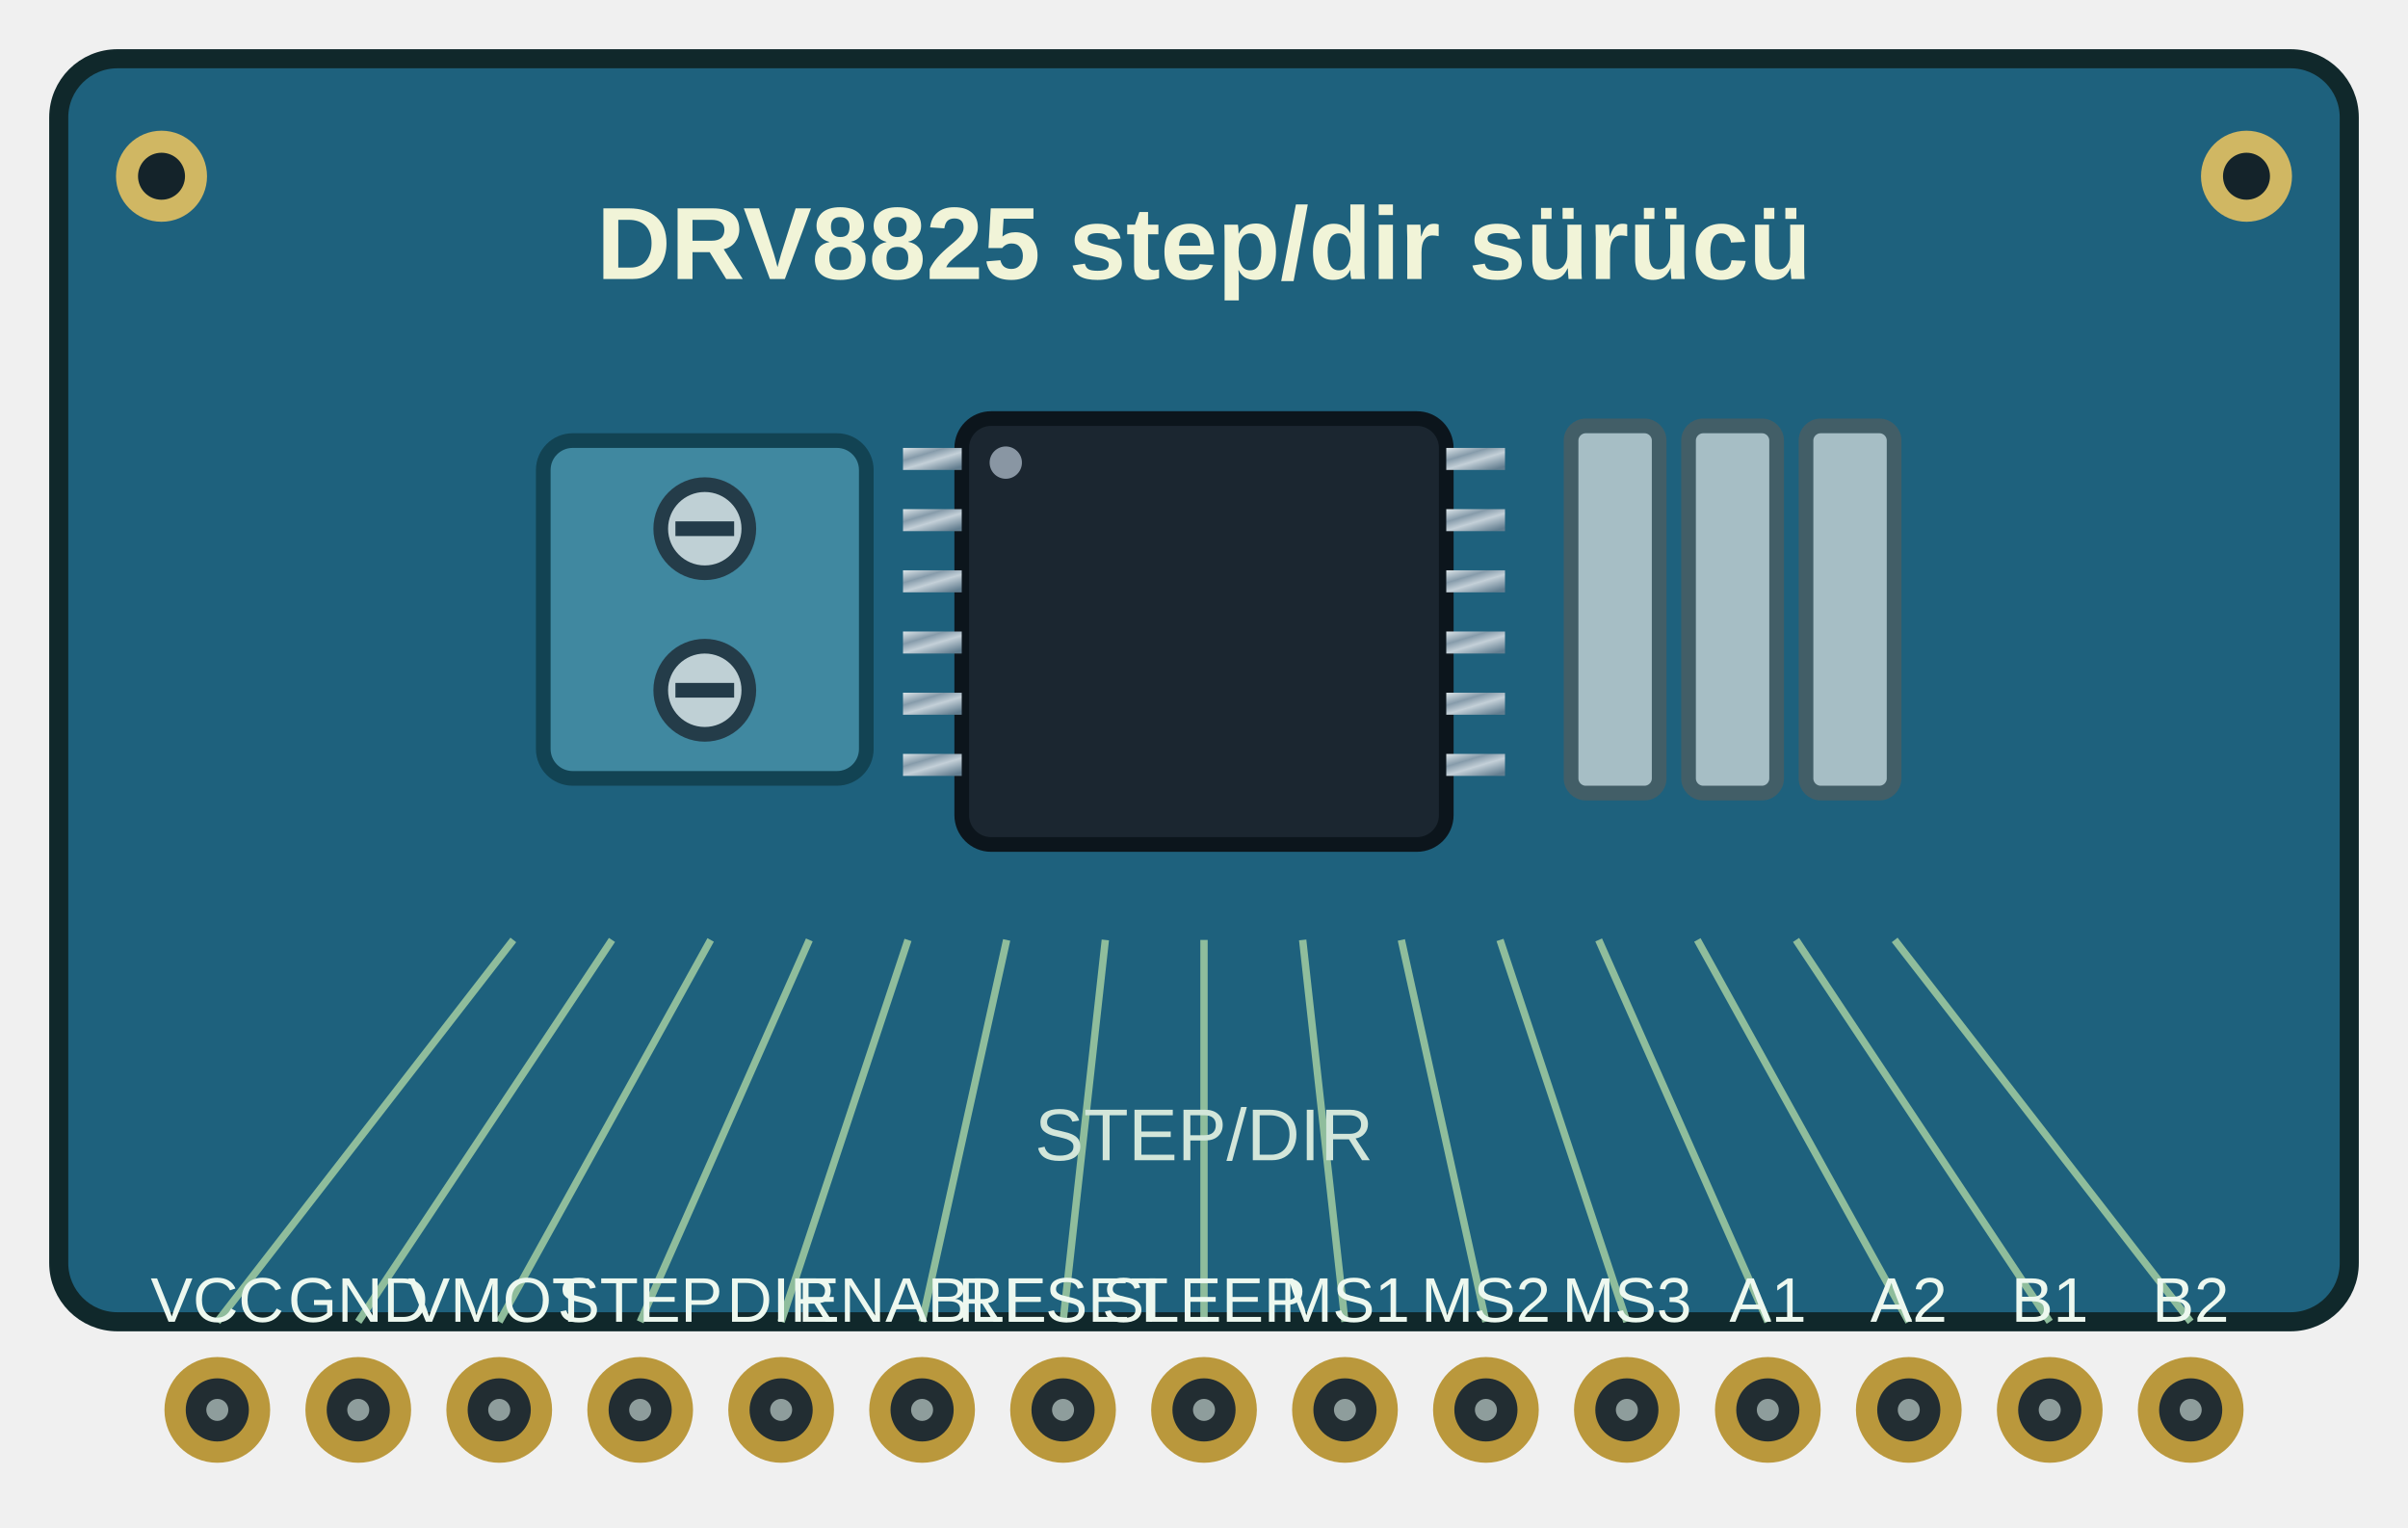
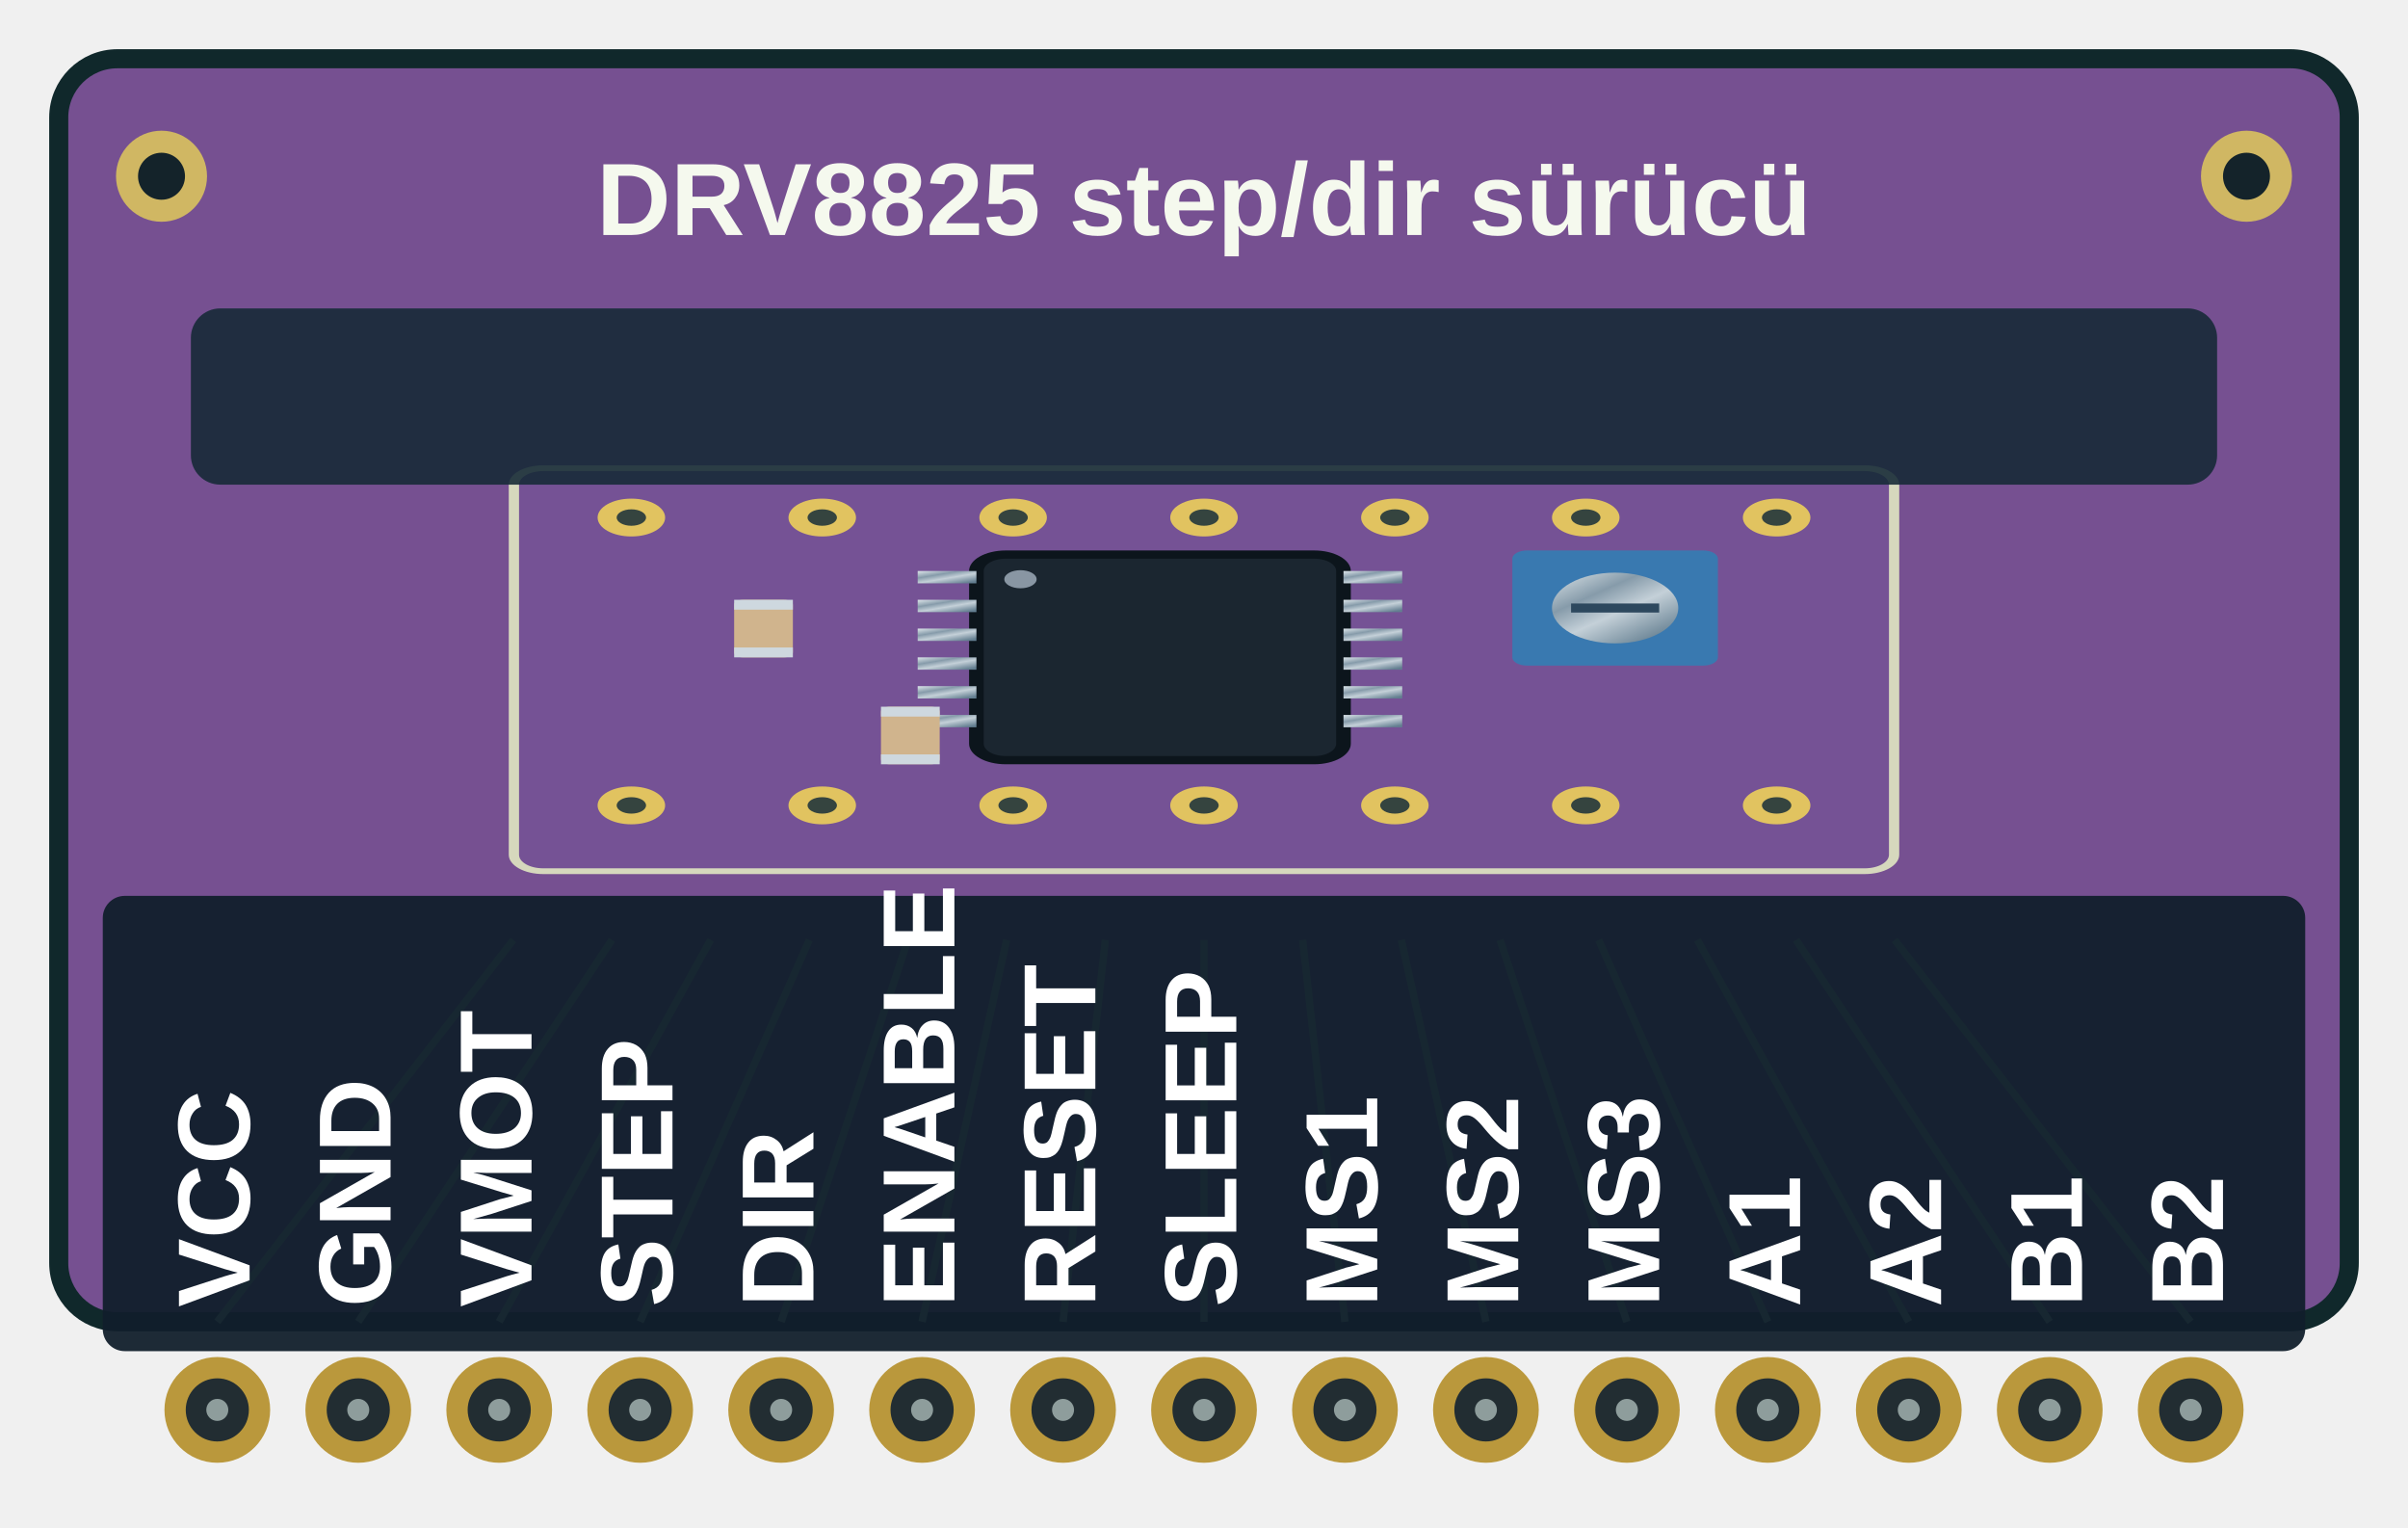
<svg xmlns="http://www.w3.org/2000/svg" width="164" height="104" viewBox="0 0 164 104">
  <defs>
    <linearGradient id="metal" x2=".8" y2="1">
      <stop stop-color="#dce5e9" />
      <stop offset=".35" stop-color="#869baa" />
      <stop offset=".6" stop-color="#c4d0d8" />
      <stop offset="1" stop-color="#637e90" />
    </linearGradient>
    <linearGradient id="cap" x2=".3" y2="1">
      <stop stop-color="#748a99" />
      <stop offset="1" stop-color="#17232e" />
    </linearGradient>
    <linearGradient id="green" x2="0" y2="1">
      <stop stop-color="#28765c" />
      <stop offset="1" stop-color="#164c3b" />
    </linearGradient>
    <radialGradient id="lens" cx=".3" cy=".25">
      <stop stop-color="#f1fcff" />
      <stop offset=".35" stop-color="#b9dfed" stop-opacity=".9" />
      <stop offset="1" stop-color="#688f9d" stop-opacity=".8" />
    </radialGradient>
  </defs>
-   <rect x="4" y="4" width="156" height="86" rx="4" fill="#1e617d" stroke="#10282b" stroke-width="1.3" />
+   <rect x="4" y="4" width="156" height="86" rx="4" fill="#765091" stroke="#10282b" stroke-width="1.3" />
  <circle cx="11" cy="12" r="3.1" fill="#d0b763" />
  <circle cx="11" cy="12" r="1.6" fill="#14232a" />
  <circle cx="153" cy="12" r="3.1" fill="#d0b763" />
  <circle cx="153" cy="12" r="1.6" fill="#14232a" />
  <path d="M14.8 90L34.96 64" fill="none" stroke="#8fbd9c" stroke-width="0.5" />
  <path d="M24.4 90L41.68 64" fill="none" stroke="#8fbd9c" stroke-width="0.5" />
  <path d="M34 90L48.4 64" fill="none" stroke="#8fbd9c" stroke-width="0.5" />
  <path d="M43.6 90L55.12 64" fill="none" stroke="#8fbd9c" stroke-width="0.5" />
  <path d="M53.2 90L61.84 64" fill="none" stroke="#8fbd9c" stroke-width="0.5" />
  <path d="M62.8 90L68.56 64" fill="none" stroke="#8fbd9c" stroke-width="0.5" />
  <path d="M72.4 90L75.28 64" fill="none" stroke="#8fbd9c" stroke-width="0.5" />
  <path d="M82 90L82 64" fill="none" stroke="#8fbd9c" stroke-width="0.5" />
  <path d="M91.6 90L88.72 64" fill="none" stroke="#8fbd9c" stroke-width="0.5" />
  <path d="M101.2 90L95.44 64" fill="none" stroke="#8fbd9c" stroke-width="0.5" />
  <path d="M110.8 90L102.16 64" fill="none" stroke="#8fbd9c" stroke-width="0.5" />
  <path d="M120.4 90L108.88 64" fill="none" stroke="#8fbd9c" stroke-width="0.5" />
  <path d="M130 90L115.6 64" fill="none" stroke="#8fbd9c" stroke-width="0.5" />
  <path d="M139.6 90L122.32 64" fill="none" stroke="#8fbd9c" stroke-width="0.5" />
  <path d="M149.2 90L129.04 64" fill="none" stroke="#8fbd9c" stroke-width="0.5" />
-   <rect x="65.5" y="28.5" width="33" height="29" rx="2" fill="#1b2630" stroke="#0c151c" stroke-width="1" />
-   <rect x="61.5" y="30.5" width="4" height="1.5" rx="0" fill="url(#metal)" />
-   <rect x="98.5" y="30.5" width="4" height="1.5" rx="0" fill="url(#metal)" />
-   <rect x="61.5" y="34.667" width="4" height="1.5" rx="0" fill="url(#metal)" />
-   <rect x="98.5" y="34.667" width="4" height="1.5" rx="0" fill="url(#metal)" />
-   <rect x="61.5" y="38.833" width="4" height="1.5" rx="0" fill="url(#metal)" />
-   <rect x="98.5" y="38.833" width="4" height="1.5" rx="0" fill="url(#metal)" />
-   <rect x="61.5" y="43" width="4" height="1.5" rx="0" fill="url(#metal)" />
-   <rect x="98.5" y="43" width="4" height="1.5" rx="0" fill="url(#metal)" />
-   <rect x="61.5" y="47.167" width="4" height="1.5" rx="0" fill="url(#metal)" />
-   <rect x="98.5" y="47.167" width="4" height="1.5" rx="0" fill="url(#metal)" />
-   <rect x="61.5" y="51.333" width="4" height="1.5" rx="0" fill="url(#metal)" />
-   <rect x="98.5" y="51.333" width="4" height="1.5" rx="0" fill="url(#metal)" />
-   <circle cx="68.5" cy="31.5" r="1.1" fill="#8996a3" />
-   <rect x="107" y="29" width="6" height="25" rx="1" fill="#a6bec5" stroke="#425e67" />
-   <rect x="115" y="29" width="6" height="25" rx="1" fill="#a6bec5" stroke="#425e67" />
-   <rect x="123" y="29" width="6" height="25" rx="1" fill="#a6bec5" stroke="#425e67" />
-   <rect x="37" y="30" width="22" height="23" rx="2" fill="#4088a0" stroke="#124353" />
-   <circle cx="48" cy="36" r="3" fill="#bfd0d5" stroke="#243c49" />
-   <path d="M46 36L50 36" fill="none" stroke="#233b49" stroke-width="1" />
-   <circle cx="48" cy="47" r="3" fill="#bfd0d5" stroke="#243c49" />
-   <path d="M46 47L50 47" fill="none" stroke="#233b49" stroke-width="1" />
-   <text x="82" y="19" fill="#f1f4d8" font-family="Arial, sans-serif" font-size="7" text-anchor="middle" font-weight="600">DRV8825 step/dir sürücü</text>
-   <text x="82" y="79" fill="#d3e6da" font-family="Arial, sans-serif" font-size="5" text-anchor="middle">STEP/DIR</text>
+   <g transform="translate(0 19) scale(1 .56)">
+     <rect x="35" y="23" width="94" height="49" rx="2" fill="#755295" stroke="#d6d8bd" stroke-width=".7" />
+     <rect x="66.5" y="33.5" width="25" height="25" rx="2" fill="#1b2630" stroke="#0c151c" stroke-width="1" />
+     <rect x="62.5" y="35.5" width="4" height="1.5" rx="0" fill="url(#metal)" />
+     <rect x="91.5" y="35.5" width="4" height="1.5" rx="0" fill="url(#metal)" />
+     <rect x="62.5" y="39" width="4" height="1.5" rx="0" fill="url(#metal)" />
+     <rect x="91.5" y="39" width="4" height="1.5" rx="0" fill="url(#metal)" />
+     <rect x="62.5" y="42.5" width="4" height="1.5" rx="0" fill="url(#metal)" />
+     <rect x="91.5" y="42.5" width="4" height="1.5" rx="0" fill="url(#metal)" />
+     <rect x="62.5" y="46" width="4" height="1.5" rx="0" fill="url(#metal)" />
+     <rect x="91.5" y="46" width="4" height="1.5" rx="0" fill="url(#metal)" />
+     <rect x="62.5" y="49.5" width="4" height="1.5" rx="0" fill="url(#metal)" />
+     <rect x="91.5" y="49.5" width="4" height="1.5" rx="0" fill="url(#metal)" />
+     <rect x="62.5" y="53" width="4" height="1.5" rx="0" fill="url(#metal)" />
+     <rect x="91.5" y="53" width="4" height="1.5" rx="0" fill="url(#metal)" />
+     <circle cx="69.5" cy="36.5" r="1.1" fill="#8996a3" />
+     <rect x="103" y="33" width="14" height="14" rx="1" fill="#3979b0" />
+     <circle cx="110" cy="40" r="4.3" fill="url(#metal)" />
+     <path d="M107 40L113 40" fill="none" stroke="#2d485e" stroke-width="1.1" />
+     <circle cx="43" cy="29" r="2.3" fill="#e1c360" />
+     <circle cx="43" cy="29" r="1" fill="#35443f" />
+     <circle cx="56" cy="29" r="2.3" fill="#e1c360" />
+     <circle cx="56" cy="29" r="1" fill="#35443f" />
+     <circle cx="69" cy="29" r="2.3" fill="#e1c360" />
+     <circle cx="69" cy="29" r="1" fill="#35443f" />
+     <circle cx="82" cy="29" r="2.3" fill="#e1c360" />
+     <circle cx="82" cy="29" r="1" fill="#35443f" />
+     <circle cx="95" cy="29" r="2.3" fill="#e1c360" />
+     <circle cx="95" cy="29" r="1" fill="#35443f" />
+     <circle cx="108" cy="29" r="2.3" fill="#e1c360" />
+     <circle cx="108" cy="29" r="1" fill="#35443f" />
+     <circle cx="121" cy="29" r="2.3" fill="#e1c360" />
+     <circle cx="121" cy="29" r="1" fill="#35443f" />
+     <circle cx="43" cy="64" r="2.3" fill="#e1c360" />
+     <circle cx="43" cy="64" r="1" fill="#35443f" />
+     <circle cx="56" cy="64" r="2.3" fill="#e1c360" />
+     <circle cx="56" cy="64" r="1" fill="#35443f" />
+     <circle cx="69" cy="64" r="2.3" fill="#e1c360" />
+     <circle cx="69" cy="64" r="1" fill="#35443f" />
+     <circle cx="82" cy="64" r="2.3" fill="#e1c360" />
+     <circle cx="82" cy="64" r="1" fill="#35443f" />
+     <circle cx="95" cy="64" r="2.3" fill="#e1c360" />
+     <circle cx="95" cy="64" r="1" fill="#35443f" />
+     <circle cx="108" cy="64" r="2.3" fill="#e1c360" />
+     <circle cx="108" cy="64" r="1" fill="#35443f" />
+     <circle cx="121" cy="64" r="2.3" fill="#e1c360" />
+     <circle cx="121" cy="64" r="1" fill="#35443f" />
+     <rect x="50" y="39" width="4" height="7" rx="0.6" fill="#d0b48d" />
+     <rect x="50" y="39" width="4" height="1.2" rx="0" fill="#ced8df" />
+     <rect x="50" y="44.8" width="4" height="1.2" rx="0" fill="#ced8df" />
+     <rect x="60" y="52" width="4" height="7" rx="0.6" fill="#d0b48d" />
+     <rect x="60" y="52" width="4" height="1.2" rx="0" fill="#ced8df" />
+     <rect x="60" y="57.8" width="4" height="1.2" rx="0" fill="#ced8df" />
+   </g>
+   <rect x="13" y="21" width="138" height="12" rx="2" fill="#142935" opacity=".88" data-live-value-space="true" />
+   <rect x="7" y="61" width="150" height="31" rx="1.5" fill="#101e2a" opacity=".94" />
+   <text x="82" y="16" fill="#f5f9ee" font-family="Arial, sans-serif" font-size="7" text-anchor="middle" font-weight="600">DRV8825 step/dir sürücü</text>
  <g data-pin="VCC" data-x="14.799999999999997" data-y="96">
    <circle cx="14.8" cy="96" r="3.6" fill="#ba983c" />
    <circle cx="14.8" cy="96" r="2.15" fill="#222d32" />
    <circle cx="14.8" cy="96" r="0.75" fill="#8e9d9c" />
-     <text x="14.8" y="90" fill="#edf8ef" font-family="Arial, sans-serif" font-size="4.3" text-anchor="middle">VCC</text>
+     <text x="17" y="89" fill="#ffffff" font-family="Arial, sans-serif" font-size="7" font-weight="600" transform="rotate(-90 17 89)">VCC</text>
  </g>
  <g data-pin="GND" data-x="24.400000000000006" data-y="96">
    <circle cx="24.4" cy="96" r="3.6" fill="#ba983c" />
    <circle cx="24.4" cy="96" r="2.15" fill="#222d32" />
    <circle cx="24.4" cy="96" r="0.75" fill="#8e9d9c" />
-     <text x="24.4" y="90" fill="#edf8ef" font-family="Arial, sans-serif" font-size="4.3" text-anchor="middle">GND</text>
+     <text x="26.6" y="89" fill="#ffffff" font-family="Arial, sans-serif" font-size="7" font-weight="600" transform="rotate(-90 26.6 89)">GND</text>
  </g>
  <g data-pin="VMOT" data-x="34" data-y="96">
    <circle cx="34" cy="96" r="3.6" fill="#ba983c" />
    <circle cx="34" cy="96" r="2.15" fill="#222d32" />
    <circle cx="34" cy="96" r="0.75" fill="#8e9d9c" />
-     <text x="34" y="90" fill="#edf8ef" font-family="Arial, sans-serif" font-size="4.3" text-anchor="middle">VMOT</text>
+     <text x="36.2" y="89" fill="#ffffff" font-family="Arial, sans-serif" font-size="7" font-weight="600" transform="rotate(-90 36.2 89)">VMOT</text>
  </g>
  <g data-pin="STEP" data-x="43.6" data-y="96">
    <circle cx="43.6" cy="96" r="3.6" fill="#ba983c" />
    <circle cx="43.6" cy="96" r="2.15" fill="#222d32" />
    <circle cx="43.6" cy="96" r="0.75" fill="#8e9d9c" />
-     <text x="43.6" y="90" fill="#edf8ef" font-family="Arial, sans-serif" font-size="4.3" text-anchor="middle">STEP</text>
+     <text x="45.8" y="89" fill="#ffffff" font-family="Arial, sans-serif" font-size="7" font-weight="600" transform="rotate(-90 45.8 89)">STEP</text>
  </g>
  <g data-pin="DIR" data-x="53.2" data-y="96">
    <circle cx="53.2" cy="96" r="3.6" fill="#ba983c" />
    <circle cx="53.2" cy="96" r="2.15" fill="#222d32" />
    <circle cx="53.2" cy="96" r="0.75" fill="#8e9d9c" />
-     <text x="53.2" y="90" fill="#edf8ef" font-family="Arial, sans-serif" font-size="4.3" text-anchor="middle">DIR</text>
+     <text x="55.4" y="89" fill="#ffffff" font-family="Arial, sans-serif" font-size="7" font-weight="600" transform="rotate(-90 55.4 89)">DIR</text>
  </g>
  <g data-pin="ENABLE" data-x="62.8" data-y="96">
    <circle cx="62.8" cy="96" r="3.6" fill="#ba983c" />
    <circle cx="62.8" cy="96" r="2.15" fill="#222d32" />
    <circle cx="62.8" cy="96" r="0.75" fill="#8e9d9c" />
-     <text x="62.8" y="90" fill="#edf8ef" font-family="Arial, sans-serif" font-size="4.3" text-anchor="middle">ENABLE</text>
+     <text x="65" y="89" fill="#ffffff" font-family="Arial, sans-serif" font-size="7" font-weight="600" transform="rotate(-90 65 89)">ENABLE</text>
  </g>
  <g data-pin="RESET" data-x="72.4" data-y="96">
    <circle cx="72.4" cy="96" r="3.6" fill="#ba983c" />
    <circle cx="72.4" cy="96" r="2.15" fill="#222d32" />
    <circle cx="72.4" cy="96" r="0.75" fill="#8e9d9c" />
-     <text x="72.4" y="90" fill="#edf8ef" font-family="Arial, sans-serif" font-size="4.3" text-anchor="middle">RESET</text>
+     <text x="74.6" y="89" fill="#ffffff" font-family="Arial, sans-serif" font-size="7" font-weight="600" transform="rotate(-90 74.6 89)">RESET</text>
  </g>
  <g data-pin="SLEEP" data-x="82" data-y="96">
    <circle cx="82" cy="96" r="3.6" fill="#ba983c" />
    <circle cx="82" cy="96" r="2.15" fill="#222d32" />
    <circle cx="82" cy="96" r="0.75" fill="#8e9d9c" />
-     <text x="82" y="90" fill="#edf8ef" font-family="Arial, sans-serif" font-size="4.3" text-anchor="middle">SLEEP</text>
+     <text x="84.2" y="89" fill="#ffffff" font-family="Arial, sans-serif" font-size="7" font-weight="600" transform="rotate(-90 84.2 89)">SLEEP</text>
  </g>
  <g data-pin="MS1" data-x="91.6" data-y="96">
    <circle cx="91.6" cy="96" r="3.6" fill="#ba983c" />
    <circle cx="91.6" cy="96" r="2.15" fill="#222d32" />
    <circle cx="91.6" cy="96" r="0.75" fill="#8e9d9c" />
-     <text x="91.6" y="90" fill="#edf8ef" font-family="Arial, sans-serif" font-size="4.3" text-anchor="middle">MS1</text>
+     <text x="93.8" y="89" fill="#ffffff" font-family="Arial, sans-serif" font-size="7" font-weight="600" transform="rotate(-90 93.8 89)">MS1</text>
  </g>
  <g data-pin="MS2" data-x="101.2" data-y="96">
    <circle cx="101.2" cy="96" r="3.6" fill="#ba983c" />
    <circle cx="101.2" cy="96" r="2.15" fill="#222d32" />
    <circle cx="101.2" cy="96" r="0.75" fill="#8e9d9c" />
-     <text x="101.2" y="90" fill="#edf8ef" font-family="Arial, sans-serif" font-size="4.3" text-anchor="middle">MS2</text>
+     <text x="103.4" y="89" fill="#ffffff" font-family="Arial, sans-serif" font-size="7" font-weight="600" transform="rotate(-90 103.4 89)">MS2</text>
  </g>
  <g data-pin="MS3" data-x="110.8" data-y="96">
    <circle cx="110.8" cy="96" r="3.6" fill="#ba983c" />
    <circle cx="110.8" cy="96" r="2.15" fill="#222d32" />
    <circle cx="110.8" cy="96" r="0.75" fill="#8e9d9c" />
-     <text x="110.8" y="90" fill="#edf8ef" font-family="Arial, sans-serif" font-size="4.3" text-anchor="middle">MS3</text>
+     <text x="113" y="89" fill="#ffffff" font-family="Arial, sans-serif" font-size="7" font-weight="600" transform="rotate(-90 113 89)">MS3</text>
  </g>
  <g data-pin="A1" data-x="120.4" data-y="96">
    <circle cx="120.4" cy="96" r="3.6" fill="#ba983c" />
    <circle cx="120.4" cy="96" r="2.15" fill="#222d32" />
    <circle cx="120.4" cy="96" r="0.75" fill="#8e9d9c" />
-     <text x="120.4" y="90" fill="#edf8ef" font-family="Arial, sans-serif" font-size="4.3" text-anchor="middle">A1</text>
+     <text x="122.6" y="89" fill="#ffffff" font-family="Arial, sans-serif" font-size="7" font-weight="600" transform="rotate(-90 122.6 89)">A1</text>
  </g>
  <g data-pin="A2" data-x="130" data-y="96">
    <circle cx="130" cy="96" r="3.6" fill="#ba983c" />
    <circle cx="130" cy="96" r="2.15" fill="#222d32" />
    <circle cx="130" cy="96" r="0.75" fill="#8e9d9c" />
-     <text x="130" y="90" fill="#edf8ef" font-family="Arial, sans-serif" font-size="4.3" text-anchor="middle">A2</text>
+     <text x="132.2" y="89" fill="#ffffff" font-family="Arial, sans-serif" font-size="7" font-weight="600" transform="rotate(-90 132.2 89)">A2</text>
  </g>
  <g data-pin="B1" data-x="139.6" data-y="96">
    <circle cx="139.6" cy="96" r="3.6" fill="#ba983c" />
    <circle cx="139.6" cy="96" r="2.15" fill="#222d32" />
    <circle cx="139.6" cy="96" r="0.75" fill="#8e9d9c" />
-     <text x="139.6" y="90" fill="#edf8ef" font-family="Arial, sans-serif" font-size="4.3" text-anchor="middle">B1</text>
+     <text x="141.8" y="89" fill="#ffffff" font-family="Arial, sans-serif" font-size="7" font-weight="600" transform="rotate(-90 141.8 89)">B1</text>
  </g>
  <g data-pin="B2" data-x="149.2" data-y="96">
    <circle cx="149.2" cy="96" r="3.6" fill="#ba983c" />
    <circle cx="149.2" cy="96" r="2.15" fill="#222d32" />
    <circle cx="149.2" cy="96" r="0.75" fill="#8e9d9c" />
-     <text x="149.2" y="90" fill="#edf8ef" font-family="Arial, sans-serif" font-size="4.3" text-anchor="middle">B2</text>
+     <text x="151.4" y="89" fill="#ffffff" font-family="Arial, sans-serif" font-size="7" font-weight="600" transform="rotate(-90 151.4 89)">B2</text>
  </g>
</svg>
